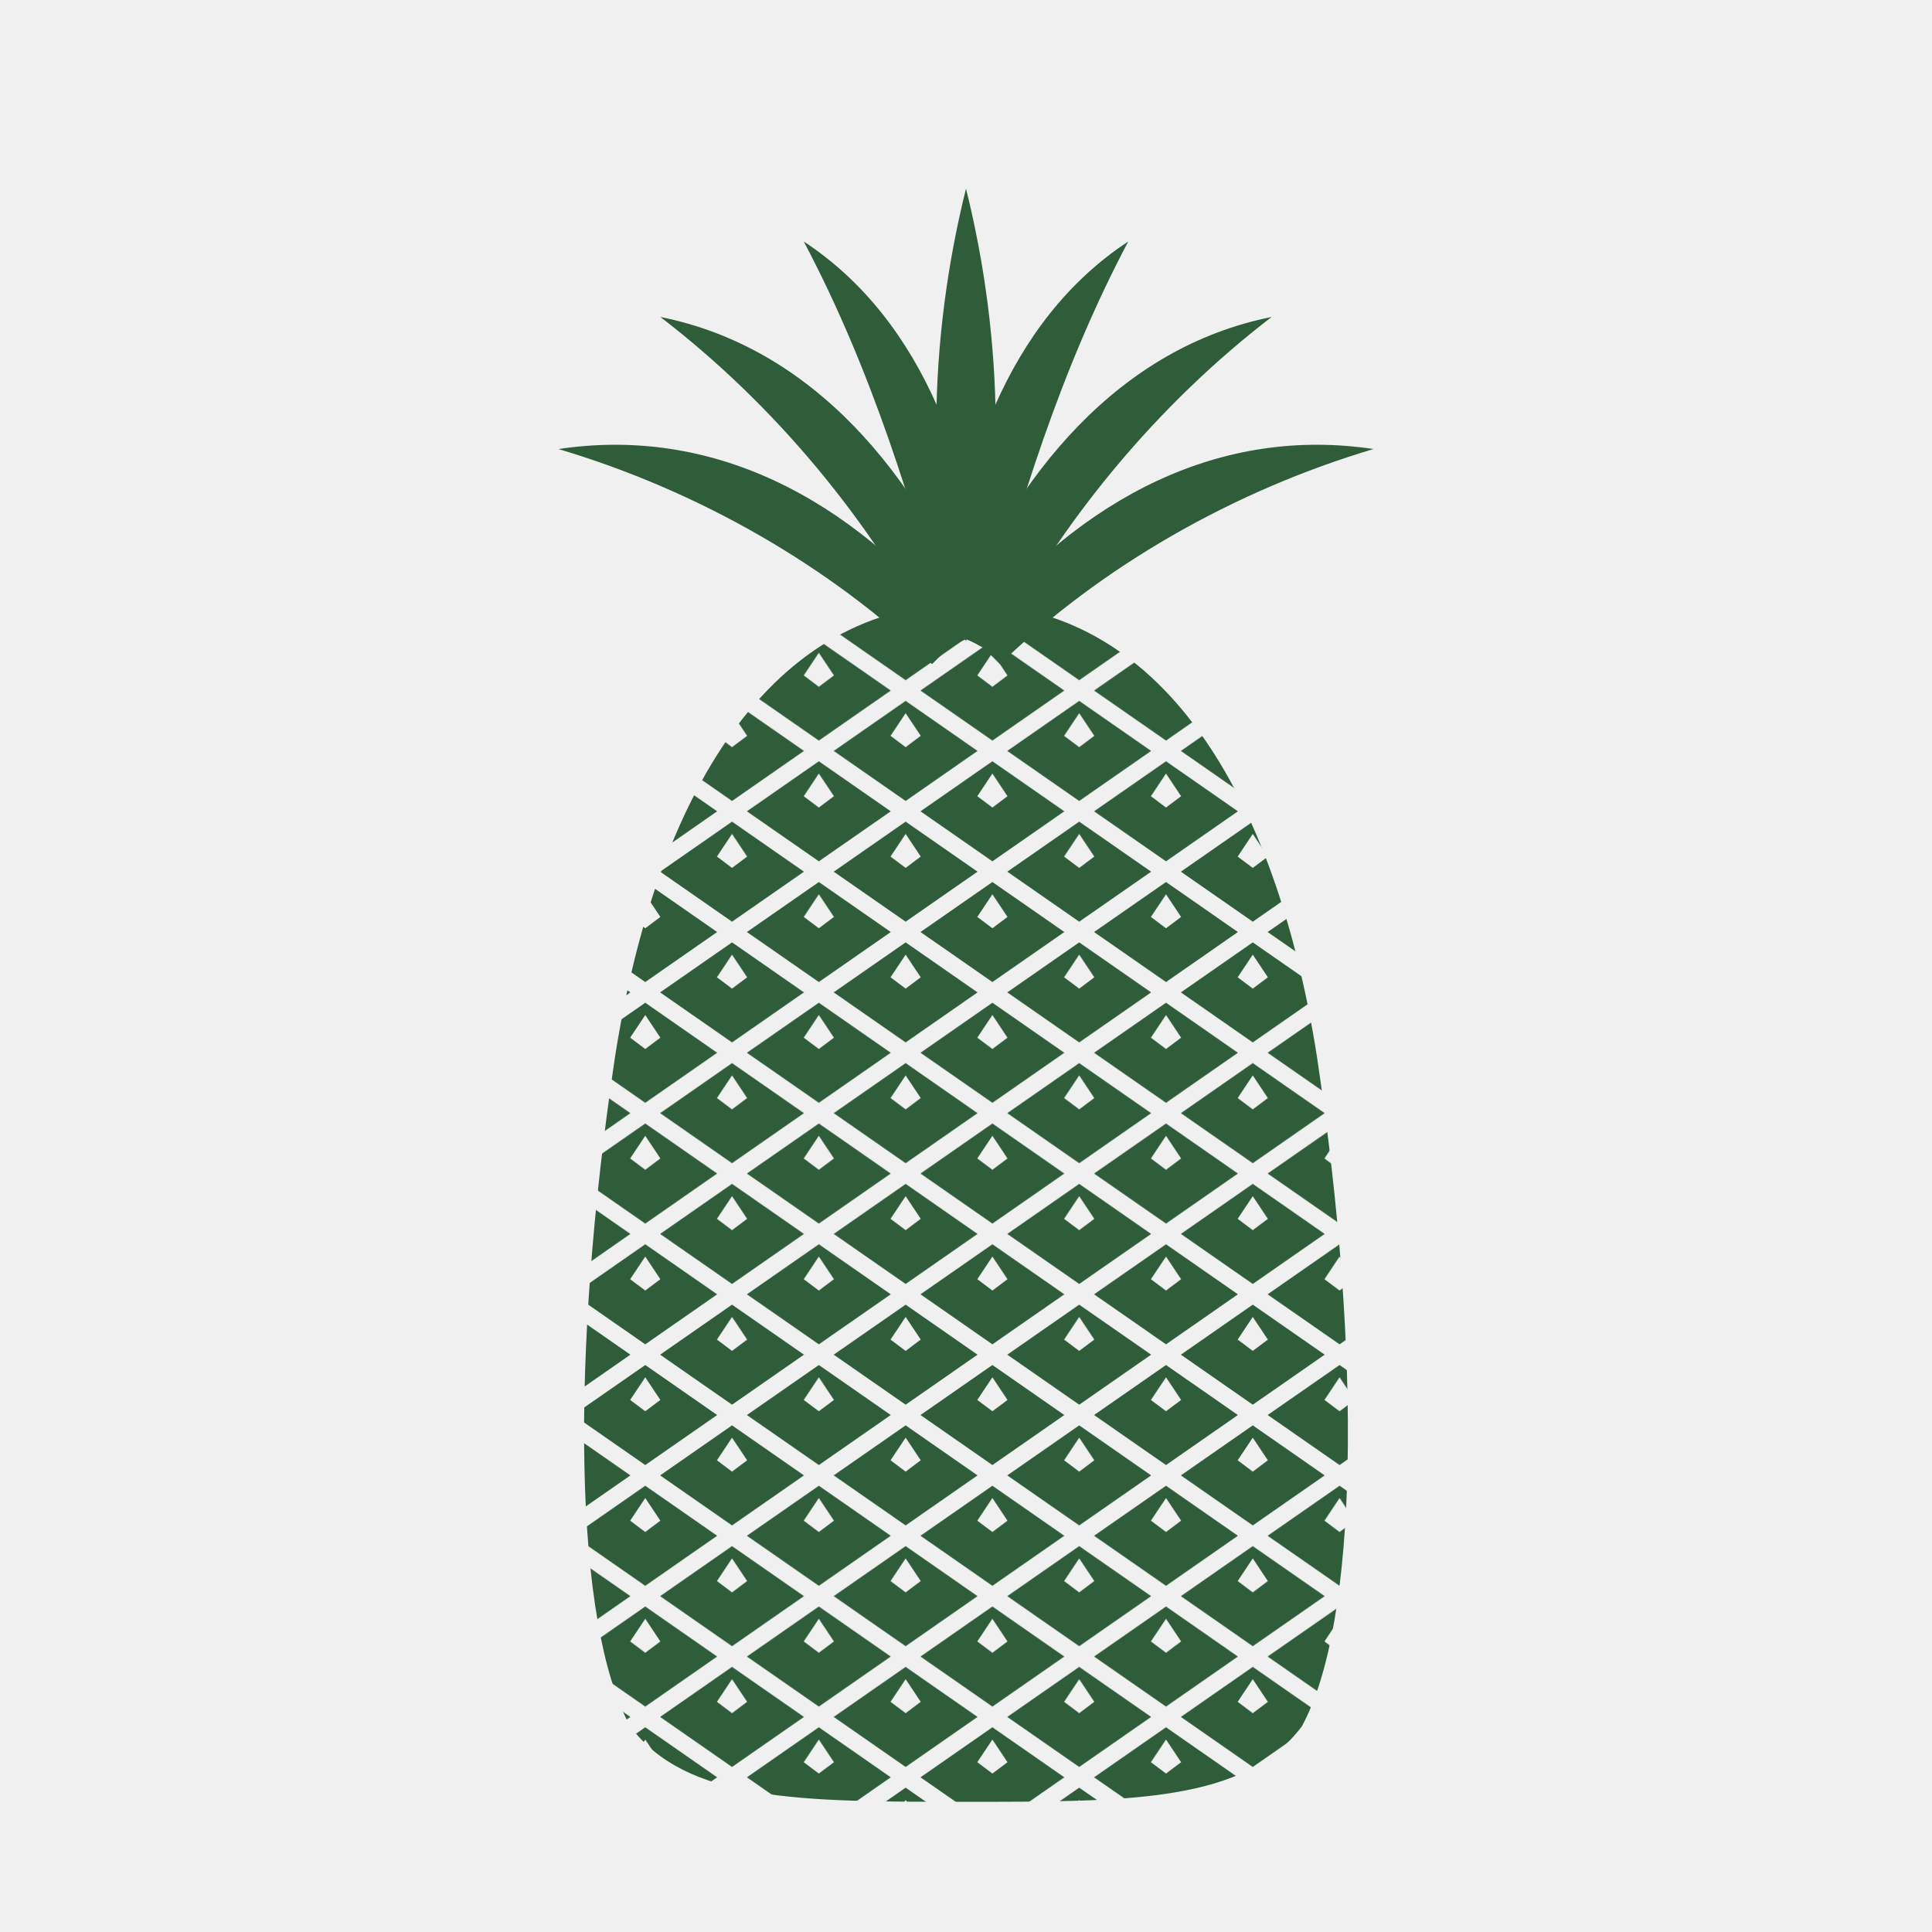
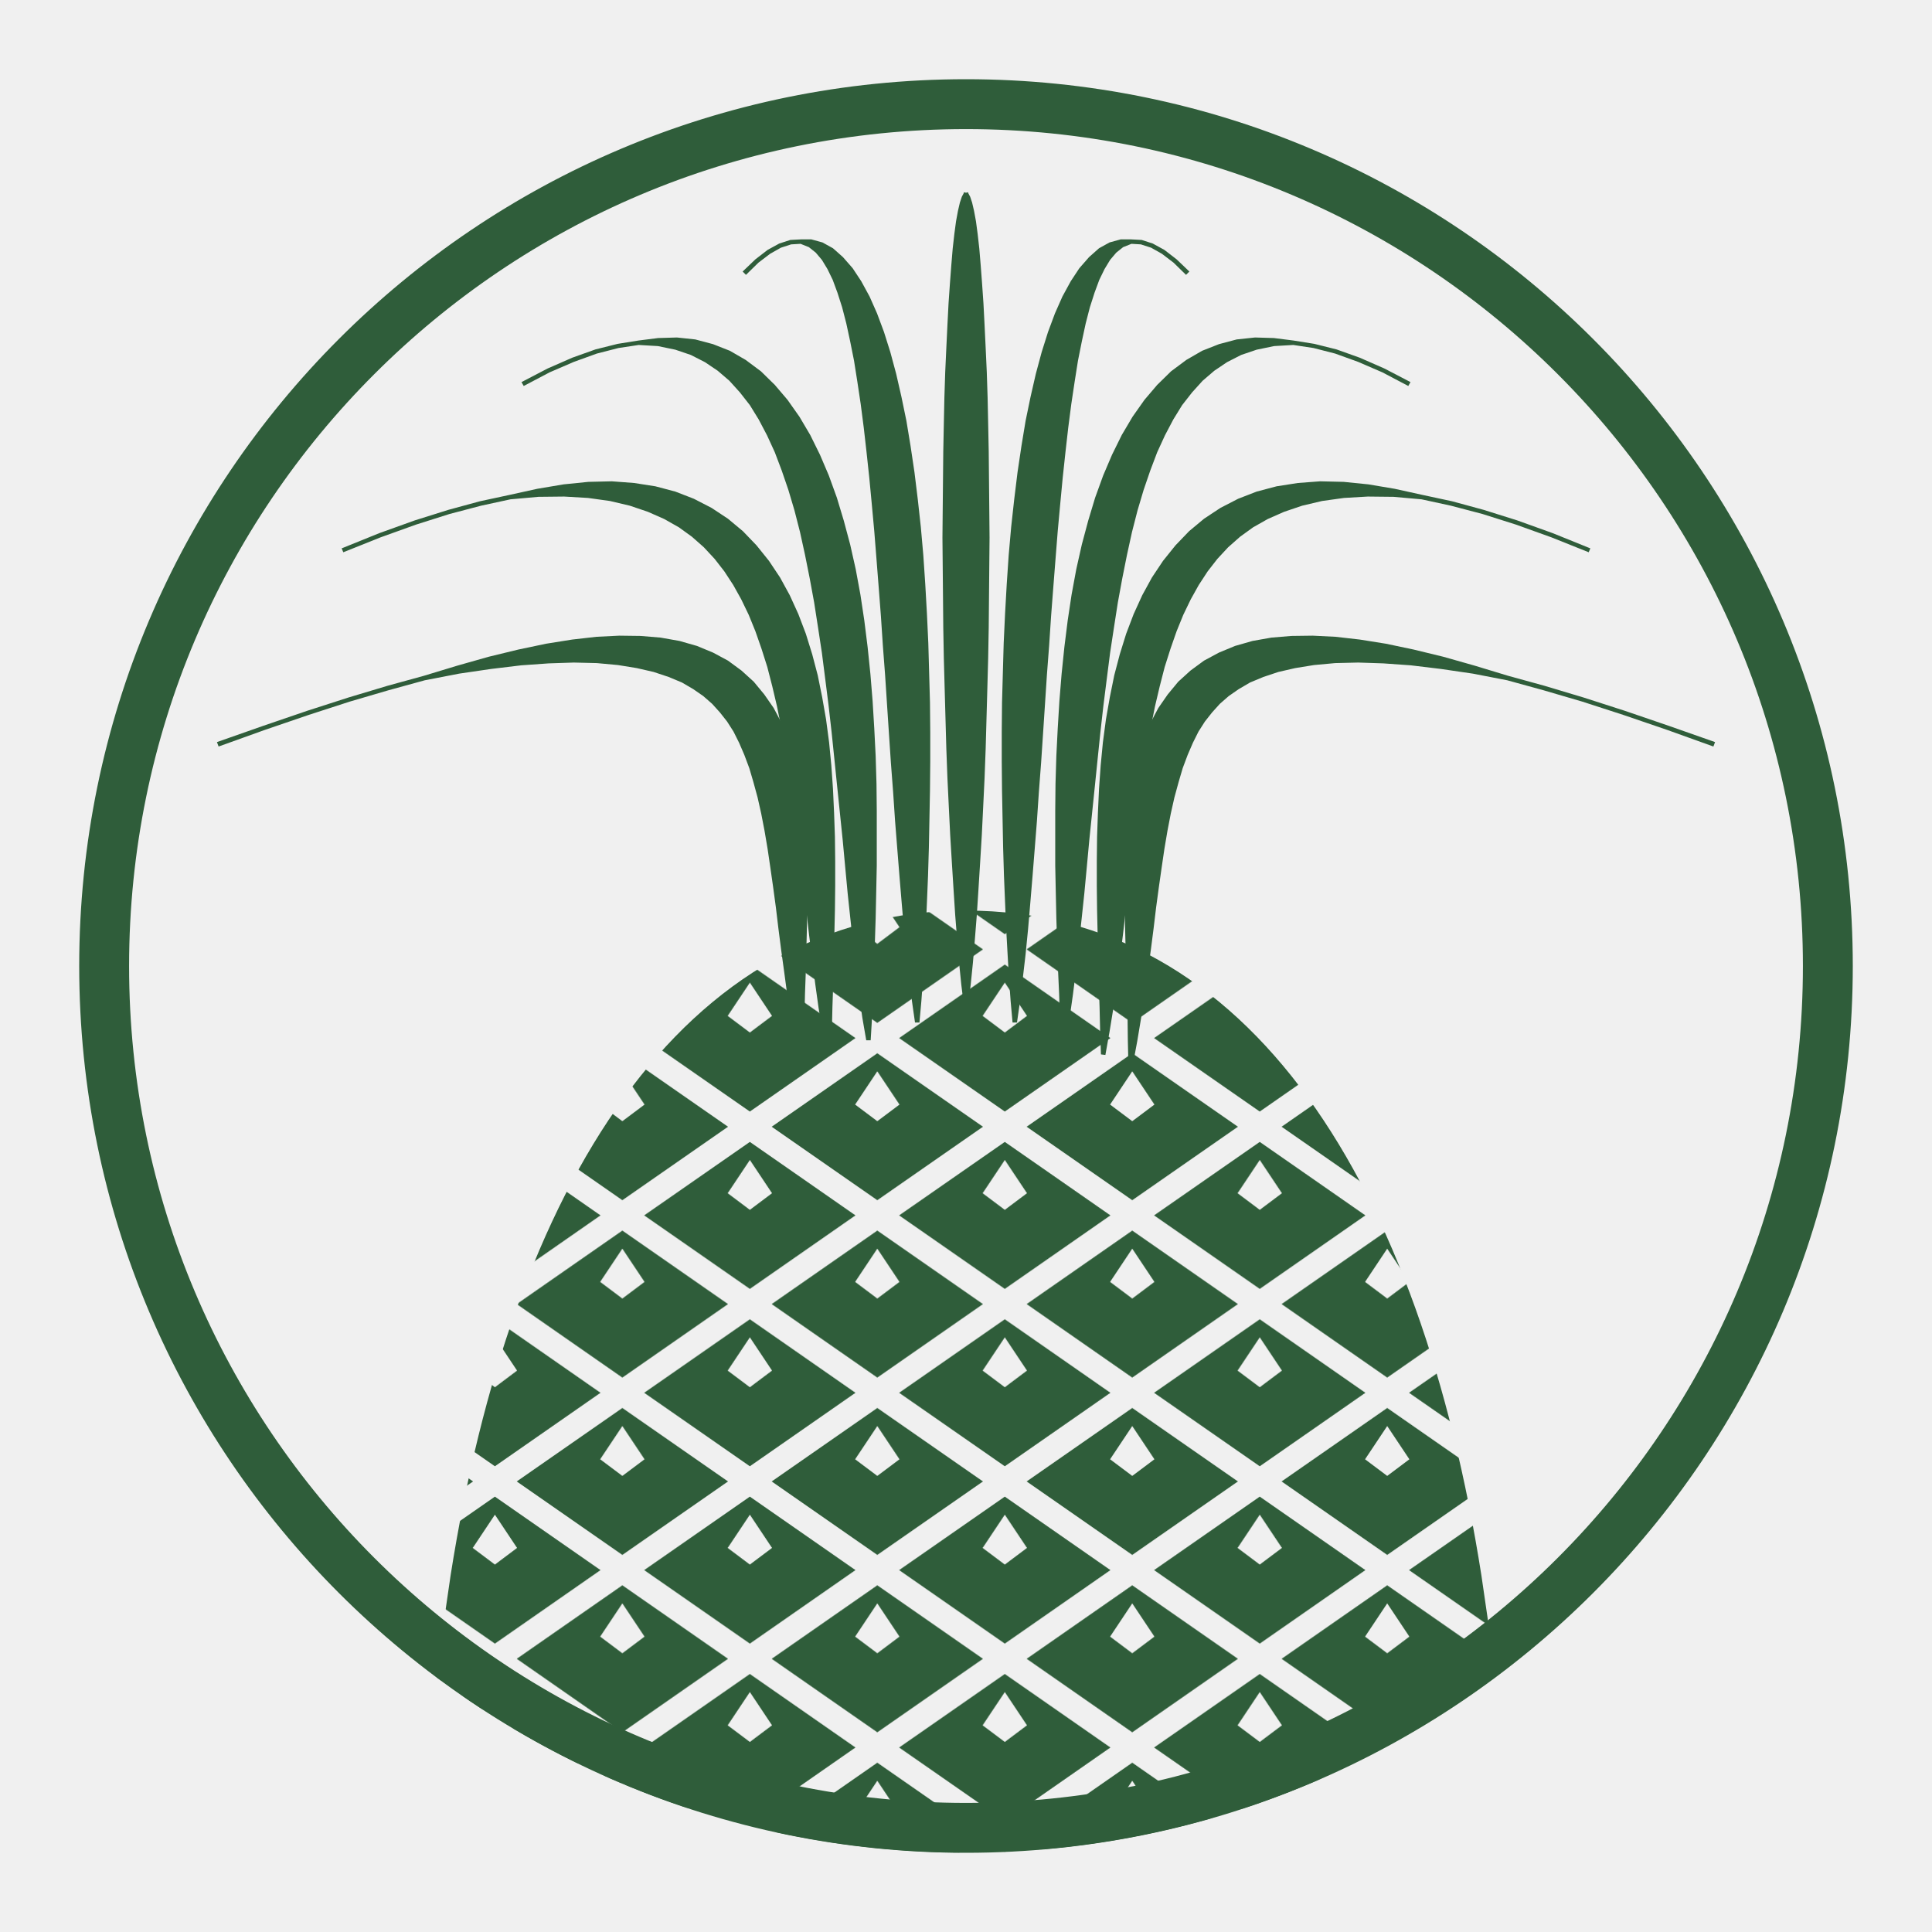
<svg xmlns="http://www.w3.org/2000/svg" viewBox="0 0 1024 1024" width="1024" height="1024">
  <defs>
    <pattern id="tub" width="92" height="64" patternUnits="userSpaceOnUse" x="20" y="14">
      <path d="M46 0 L92 32 L46 64 L0 32 Z" fill="none" stroke="#000" stroke-width="9" stroke-linejoin="round" />
      <path d="M46 12 L54 24 L46 30 L38 24 Z" fill="#000" />
      <path d="M0 44 L8 56 L0 62 L-8 56 Z M92 44 L100 56 L92 62 L84 56 Z" fill="#000" />
    </pattern>
    <mask id="cut">
-       <rect width="1024" height="1024" fill="#fff" />
-       <rect x="250" y="300" width="524" height="680" fill="url(#tub)" />
+       <rect x="0" y="0" width="1024" height="1200" fill="#fff" />
+       <rect x="250" y="300" width="524" height="700" fill="url(#tub)" />
    </mask>
+     <clipPath id="round">
+       <circle cx="512" cy="340" r="320" />
+     </clipPath>
  </defs>
-   <g fill="#2f5d3a">
-     <path d="M494 352 C440 300 370 260 296 238 C376 226 450 262 510 336 Z" />
-     <path d="M530 352 C584 300 654 260 728 238 C648 226 574 262 514 336 Z" />
-     <path d="M498 346 C462 276 410 214 350 168 C430 184 486 250 520 334 Z" />
-     <path d="M526 346 C562 276 614 214 674 168 C594 184 538 250 504 334 Z" />
-     <path d="M504 342 C484 268 462 196 426 128 C490 170 518 250 524 334 Z" />
-     <path d="M520 342 C540 268 562 196 598 128 C534 170 506 250 500 334 Z" />
-     <path d="M512 340 C490 270 492 180 512 100 C532 180 534 270 512 340 Z" />
-     <path mask="url(#cut)" d="M512 320 C615 320 676 420 698 560 C722 720 720 860 690 915 C660 955 600 955 512 955 C424 955 364 955 334 915 C304 860 302 720 326 560 C348 420 409 320 512 320 Z" />
+   <g transform="translate(512 512) scale(1.4688) translate(-512 -340)" clip-path="url(#round)">
+     <g fill="#2f5d3a">
+       <path mask="url(#cut)" d="M512 320 C615 320 676 420 698 560 C722 720 720 860 690 915 C660 955 600 955 512 955 C424 955 364 955 334 915 C304 860 302 720 326 560 C348 420 409 320 512 320 Z" />
+       <path d="M512.8 354.0 L513.7 346.7 L514.5 338.8 L515.2 330.4 L515.9 321.6 L516.5 312.3 L517.1 302.7 L517.7 292.8 L518.2 282.6 L518.7 272.2 L519.1 261.5 L519.4 250.7 L519.7 239.9 L520.0 228.9 L520.2 217.9 L520.3 207.0 L520.4 196.1 L520.5 185.4 L520.4 174.8 L520.3 164.4 L520.2 154.2 L520.0 144.4 L519.8 134.9 L519.5 125.7 L519.1 117.0 L518.7 108.7 L518.3 100.9 L517.8 93.7 L517.3 87.1 L516.8 81.1 L516.2 75.8 L515.6 71.3 L514.9 67.5 L514.2 64.5 L513.5 62.4 L512.8 61.1 L511.2 60.8 L511.2 61.5 L511.2 63.3 L511.2 66.1 L511.2 70.0 L512.8 70.0 L512.8 66.1 L512.8 63.3 L512.8 61.5 L512.8 60.8 L511.2 61.1 L510.5 62.4 L509.8 64.5 L509.1 67.5 L508.4 71.3 L507.8 75.8 L507.2 81.1 L506.7 87.1 L506.2 93.7 L505.7 100.9 L505.3 108.7 L504.9 117.0 L504.5 125.7 L504.2 134.9 L504.0 144.4 L503.8 154.3 L503.7 164.4 L503.6 174.8 L503.5 185.4 L503.6 196.1 L503.7 207.0 L503.8 217.9 L504.0 228.9 L504.3 239.9 L504.6 250.7 L504.9 261.5 L505.3 272.2 L505.8 282.6 L506.3 292.8 L506.9 302.7 L507.5 312.3 L508.1 321.6 L508.8 330.4 L509.5 338.8 L510.3 346.7 L511.2 354.0 Z" />
+       <path d="M495.2 360.4 L495.9 352.6 L496.5 344.3 L497.0 335.6 L497.5 326.6 L497.9 317.1 L498.3 307.4 L498.6 297.4 L498.8 287.2 L499.0 276.8 L499.1 266.3 L499.1 255.6 L499.0 244.9 L498.7 234.2 L498.4 223.5 L497.9 212.8 L497.3 202.2 L496.6 191.8 L495.7 181.6 L494.6 171.6 L493.4 161.8 L492.0 152.4 L490.5 143.3 L488.7 134.6 L486.8 126.3 L484.7 118.5 L482.4 111.2 L479.9 104.5 L477.2 98.4 L474.2 92.9 L471.1 88.2 L467.6 84.2 L464.0 81.0 L460.2 78.9 L456.2 77.8 L452.4 77.8 L448.6 78.0 L444.6 79.3 L440.4 81.6 L436.0 85.0 L431.4 89.4 L432.6 90.6 L437.1 86.2 L441.3 83.0 L445.2 80.8 L448.9 79.6 L452.3 79.4 L455.3 80.6 L457.8 82.6 L460.0 85.2 L462.0 88.5 L463.9 92.4 L465.6 97.0 L467.3 102.3 L468.8 108.1 L470.2 114.6 L471.6 121.6 L472.8 129.2 L474.0 137.2 L475.1 145.7 L476.1 154.5 L477.1 163.8 L478.0 173.3 L478.9 183.1 L479.7 193.2 L480.5 203.4 L481.3 213.8 L482.0 224.4 L482.8 234.9 L483.5 245.6 L484.2 256.2 L484.9 266.7 L485.7 277.2 L486.4 287.6 L487.2 297.7 L488.0 307.7 L488.8 317.3 L489.6 326.7 L490.5 335.8 L491.5 344.4 L492.5 352.7 L493.6 360.4 Z" />
+       <path d="M530.4 360.4 L531.5 352.7 L532.5 344.4 L533.5 335.8 L534.4 326.7 L535.2 317.3 L536.0 307.7 L536.8 297.7 L537.6 287.6 L538.3 277.2 L539.1 266.7 L539.8 256.2 L540.5 245.6 L541.2 234.9 L542.0 224.4 L542.7 213.8 L543.5 203.4 L544.3 193.2 L545.1 183.1 L546.0 173.3 L546.9 163.8 L547.9 154.5 L548.9 145.7 L550.0 137.2 L551.2 129.2 L552.4 121.6 L553.8 114.6 L555.2 108.1 L556.7 102.3 L558.4 97.0 L560.1 92.4 L562.0 88.5 L564.0 85.2 L566.2 82.6 L568.7 80.6 L571.7 79.4 L575.1 79.6 L578.8 80.8 L582.7 83.0 L586.9 86.2 L591.4 90.6 L592.6 89.4 L588.0 85.0 L583.6 81.6 L579.4 79.3 L575.4 78.0 L571.6 77.8 L567.8 77.8 L563.8 78.9 L560.0 81.0 L556.4 84.2 L552.9 88.2 L549.8 92.9 L546.8 98.4 L544.1 104.5 L541.6 111.2 L539.3 118.5 L537.2 126.3 L535.3 134.6 L533.5 143.3 L532.0 152.4 L530.6 161.8 L529.4 171.6 L528.3 181.6 L527.4 191.8 L526.7 202.2 L526.1 212.8 L525.6 223.5 L525.3 234.2 L525.0 244.9 L524.9 255.6 L524.9 266.3 L525.0 276.8 L525.2 287.2 L525.4 297.4 L525.7 307.4 L526.1 317.1 L526.5 326.6 L527.0 335.6 L527.5 344.3 L528.1 352.6 L528.8 360.4 Z" />
+       <path d="M477.6 366.8 L478.1 358.5 L478.4 350.0 L478.8 341.2 L479.1 332.1 L479.4 322.8 L479.6 313.4 L479.8 303.7 L479.8 294.0 L479.8 284.1 L479.7 274.2 L479.4 264.2 L478.9 254.3 L478.3 244.4 L477.5 234.6 L476.5 224.9 L475.3 215.3 L473.9 206.0 L472.2 196.8 L470.2 187.9 L467.9 179.3 L465.4 171.0 L462.5 163.0 L459.3 155.5 L455.8 148.4 L451.9 141.8 L447.6 135.7 L443.0 130.3 L438.0 125.4 L432.5 121.3 L426.8 118.0 L420.7 115.6 L414.3 113.9 L407.7 113.2 L400.9 113.4 L393.8 114.3 L386.3 115.5 L378.3 117.5 L369.9 120.5 L361.0 124.4 L351.6 129.3 L352.4 130.7 L361.7 125.8 L370.5 122.0 L378.8 119.0 L386.6 117.0 L393.9 115.9 L400.8 116.3 L407.1 117.6 L412.7 119.5 L417.8 122.1 L422.4 125.2 L426.6 128.8 L430.4 133.0 L434.0 137.6 L437.2 142.8 L440.2 148.5 L443.0 154.6 L445.5 161.2 L447.9 168.2 L450.1 175.6 L452.1 183.4 L453.9 191.6 L455.6 200.1 L457.2 208.8 L458.6 217.8 L460.0 227.0 L461.2 236.4 L462.4 245.9 L463.5 255.6 L464.5 265.3 L465.5 275.1 L466.5 284.8 L467.5 294.5 L468.4 304.2 L469.3 313.8 L470.3 323.2 L471.3 332.4 L472.3 341.5 L473.4 350.2 L474.6 358.7 L476.0 366.8 Z" />
+       <path d="M548.0 366.8 L549.4 358.7 L550.6 350.2 L551.7 341.5 L552.7 332.4 L553.7 323.2 L554.7 313.8 L555.6 304.2 L556.5 294.5 L557.5 284.8 L558.5 275.1 L559.5 265.3 L560.5 255.6 L561.6 245.9 L562.8 236.4 L564.0 227.0 L565.4 217.8 L566.8 208.8 L568.4 200.1 L570.1 191.6 L571.9 183.4 L573.9 175.6 L576.1 168.2 L578.5 161.2 L581.0 154.6 L583.8 148.5 L586.8 142.8 L590.0 137.6 L593.6 133.0 L597.4 128.8 L601.6 125.2 L606.2 122.1 L611.3 119.5 L616.9 117.6 L623.2 116.3 L630.1 115.9 L637.4 117.0 L645.2 119.0 L653.5 122.0 L662.3 125.8 L671.6 130.7 L672.4 129.3 L663.0 124.4 L654.1 120.5 L645.7 117.5 L637.7 115.5 L630.2 114.3 L623.1 113.4 L616.3 113.2 L609.7 113.9 L603.3 115.6 L597.2 118.0 L591.5 121.3 L586.0 125.4 L581.0 130.3 L576.4 135.7 L572.1 141.8 L568.2 148.4 L564.7 155.5 L561.5 163.0 L558.6 171.0 L556.1 179.3 L553.8 187.9 L551.8 196.8 L550.1 206.0 L548.7 215.3 L547.5 224.9 L546.5 234.6 L545.7 244.4 L545.1 254.3 L544.6 264.2 L544.3 274.2 L544.2 284.1 L544.2 294.0 L544.2 303.7 L544.4 313.4 L544.6 322.8 L544.9 332.1 L545.2 341.2 L545.6 350.0 L545.9 358.5 L546.4 366.8 Z" />
+       <path d="M463.3 371.9 L463.6 363.4 L463.8 354.8 L464.1 346.1 L464.3 337.4 L464.5 328.6 L464.7 319.8 L464.8 311.0 L464.8 302.2 L464.7 293.4 L464.4 284.8 L464.0 276.1 L463.4 267.6 L462.6 259.3 L461.5 251.0 L460.1 243.0 L458.5 235.1 L456.5 227.5 L454.2 220.1 L451.5 213.0 L448.4 206.2 L444.9 199.8 L440.9 193.8 L436.4 188.2 L431.5 183.1 L426.1 178.6 L420.2 174.7 L413.8 171.4 L407.1 168.8 L399.9 166.9 L392.2 165.7 L384.2 165.1 L375.7 165.3 L366.8 166.2 L357.3 167.8 L347.3 170.0 L336.6 172.3 L325.2 175.4 L313.1 179.2 L300.3 183.8 L286.7 189.3 L287.3 190.7 L300.8 185.3 L313.6 180.7 L325.6 176.9 L337.0 173.9 L347.6 171.6 L357.7 170.7 L367.0 170.6 L375.6 171.1 L383.5 172.2 L390.7 173.9 L397.2 176.1 L403.1 178.7 L408.4 181.7 L413.1 185.1 L417.4 188.9 L421.3 193.1 L424.8 197.6 L428.0 202.5 L430.9 207.7 L433.6 213.3 L436.0 219.2 L438.2 225.5 L440.3 232.1 L442.1 239.1 L443.8 246.3 L445.3 253.8 L446.7 261.5 L448.0 269.5 L449.2 277.6 L450.3 285.9 L451.4 294.4 L452.4 303.0 L453.4 311.6 L454.4 320.3 L455.4 329.0 L456.5 337.8 L457.6 346.5 L458.8 355.1 L460.2 363.7 L461.7 372.1 Z" />
+       <path d="M562.3 372.1 L563.8 363.7 L565.2 355.1 L566.4 346.5 L567.5 337.8 L568.6 329.0 L569.6 320.3 L570.6 311.6 L571.6 303.0 L572.6 294.4 L573.7 285.9 L574.8 277.6 L576.0 269.5 L577.3 261.5 L578.7 253.8 L580.2 246.3 L581.9 239.1 L583.7 232.1 L585.8 225.5 L588.0 219.2 L590.4 213.3 L593.1 207.7 L596.0 202.5 L599.2 197.6 L602.7 193.1 L606.6 188.9 L610.9 185.1 L615.6 181.7 L620.9 178.7 L626.8 176.1 L633.3 173.9 L640.5 172.2 L648.4 171.1 L657.0 170.6 L666.3 170.7 L676.4 171.6 L687.0 173.9 L698.4 176.9 L710.4 180.7 L723.2 185.3 L736.7 190.7 L737.3 189.3 L723.7 183.8 L710.9 179.2 L698.8 175.4 L687.4 172.3 L676.7 170.0 L666.7 167.8 L657.2 166.2 L648.3 165.3 L639.8 165.1 L631.8 165.7 L624.1 166.9 L616.9 168.8 L610.2 171.4 L603.8 174.7 L597.9 178.6 L592.5 183.1 L587.6 188.2 L583.1 193.8 L579.1 199.8 L575.6 206.2 L572.5 213.0 L569.8 220.1 L567.5 227.5 L565.5 235.1 L563.9 243.0 L562.5 251.0 L561.4 259.3 L560.6 267.6 L560.0 276.1 L559.6 284.8 L559.3 293.4 L559.2 302.2 L559.2 311.0 L559.3 319.8 L559.5 328.6 L559.7 337.4 L559.9 346.1 L560.2 354.8 L560.4 363.4 L560.7 371.9 Z" />
+       <path d="M453.4 375.5 L453.6 366.9 L453.7 358.3 L453.9 350.0 L454.2 341.8 L454.4 333.8 L454.6 325.9 L454.7 318.2 L454.8 310.7 L454.7 303.4 L454.4 296.2 L454.0 289.3 L453.4 282.5 L452.5 276.0 L451.2 269.7 L449.7 263.6 L447.8 257.7 L445.4 252.2 L442.6 246.9 L439.2 242.0 L435.4 237.4 L431.0 233.4 L426.1 229.8 L420.7 226.9 L414.9 224.5 L408.6 222.7 L401.8 221.5 L394.6 220.9 L386.9 220.8 L378.7 221.2 L369.9 222.2 L360.5 223.7 L350.5 225.8 L339.8 228.4 L328.5 231.6 L316.3 235.3 L303.2 238.9 L289.2 243.1 L274.3 247.9 L258.5 253.3 L241.7 259.2 L242.3 260.8 L259.0 254.8 L274.8 249.4 L289.6 244.6 L303.6 240.5 L316.7 236.9 L329.1 234.5 L340.7 232.8 L351.5 231.5 L361.4 230.8 L370.5 230.5 L378.8 230.7 L386.4 231.4 L393.2 232.5 L399.3 233.9 L404.7 235.7 L409.5 237.7 L413.6 240.1 L417.2 242.6 L420.4 245.4 L423.2 248.5 L425.8 251.8 L428.1 255.4 L430.1 259.4 L432.0 263.8 L433.8 268.6 L435.3 273.7 L436.8 279.2 L438.1 285.0 L439.3 291.2 L440.4 297.7 L441.4 304.5 L442.4 311.5 L443.4 318.9 L444.3 326.4 L445.3 334.2 L446.4 342.2 L447.5 350.4 L448.8 358.7 L450.2 367.1 L451.8 375.7 Z" />
+       <path d="M572.2 375.7 L573.8 367.1 L575.2 358.7 L576.5 350.4 L577.6 342.2 L578.7 334.2 L579.7 326.4 L580.6 318.9 L581.6 311.5 L582.6 304.5 L583.6 297.7 L584.7 291.2 L585.9 285.0 L587.2 279.2 L588.7 273.7 L590.2 268.6 L592.0 263.8 L593.9 259.4 L595.9 255.4 L598.2 251.8 L600.8 248.5 L603.6 245.4 L606.8 242.6 L610.4 240.1 L614.5 237.7 L619.3 235.7 L624.7 233.9 L630.8 232.5 L637.6 231.4 L645.2 230.7 L653.5 230.5 L662.6 230.8 L672.5 231.5 L683.3 232.8 L694.9 234.5 L707.3 236.9 L720.4 240.5 L734.4 244.6 L749.2 249.4 L765.0 254.8 L781.7 260.8 L782.3 259.2 L765.5 253.3 L749.7 247.9 L734.8 243.1 L720.8 238.9 L707.7 235.3 L695.5 231.6 L684.2 228.4 L673.5 225.8 L663.5 223.7 L654.1 222.2 L645.3 221.2 L637.1 220.8 L629.4 220.9 L622.2 221.5 L615.4 222.7 L609.1 224.5 L603.3 226.9 L597.9 229.8 L593.0 233.4 L588.6 237.4 L584.8 242.0 L581.4 246.9 L578.6 252.2 L576.2 257.7 L574.3 263.6 L572.8 269.7 L571.5 276.0 L570.6 282.5 L570.0 289.3 L569.6 296.2 L569.3 303.4 L569.2 310.7 L569.3 318.2 L569.4 325.9 L569.6 333.8 L569.8 341.8 L570.1 350.0 L570.3 358.3 L570.4 366.9 L570.6 375.5 Z" />
+     </g>
+     <circle cx="512" cy="340" r="311" fill="none" stroke="#2f5d3a" stroke-width="18" />
  </g>
</svg>
